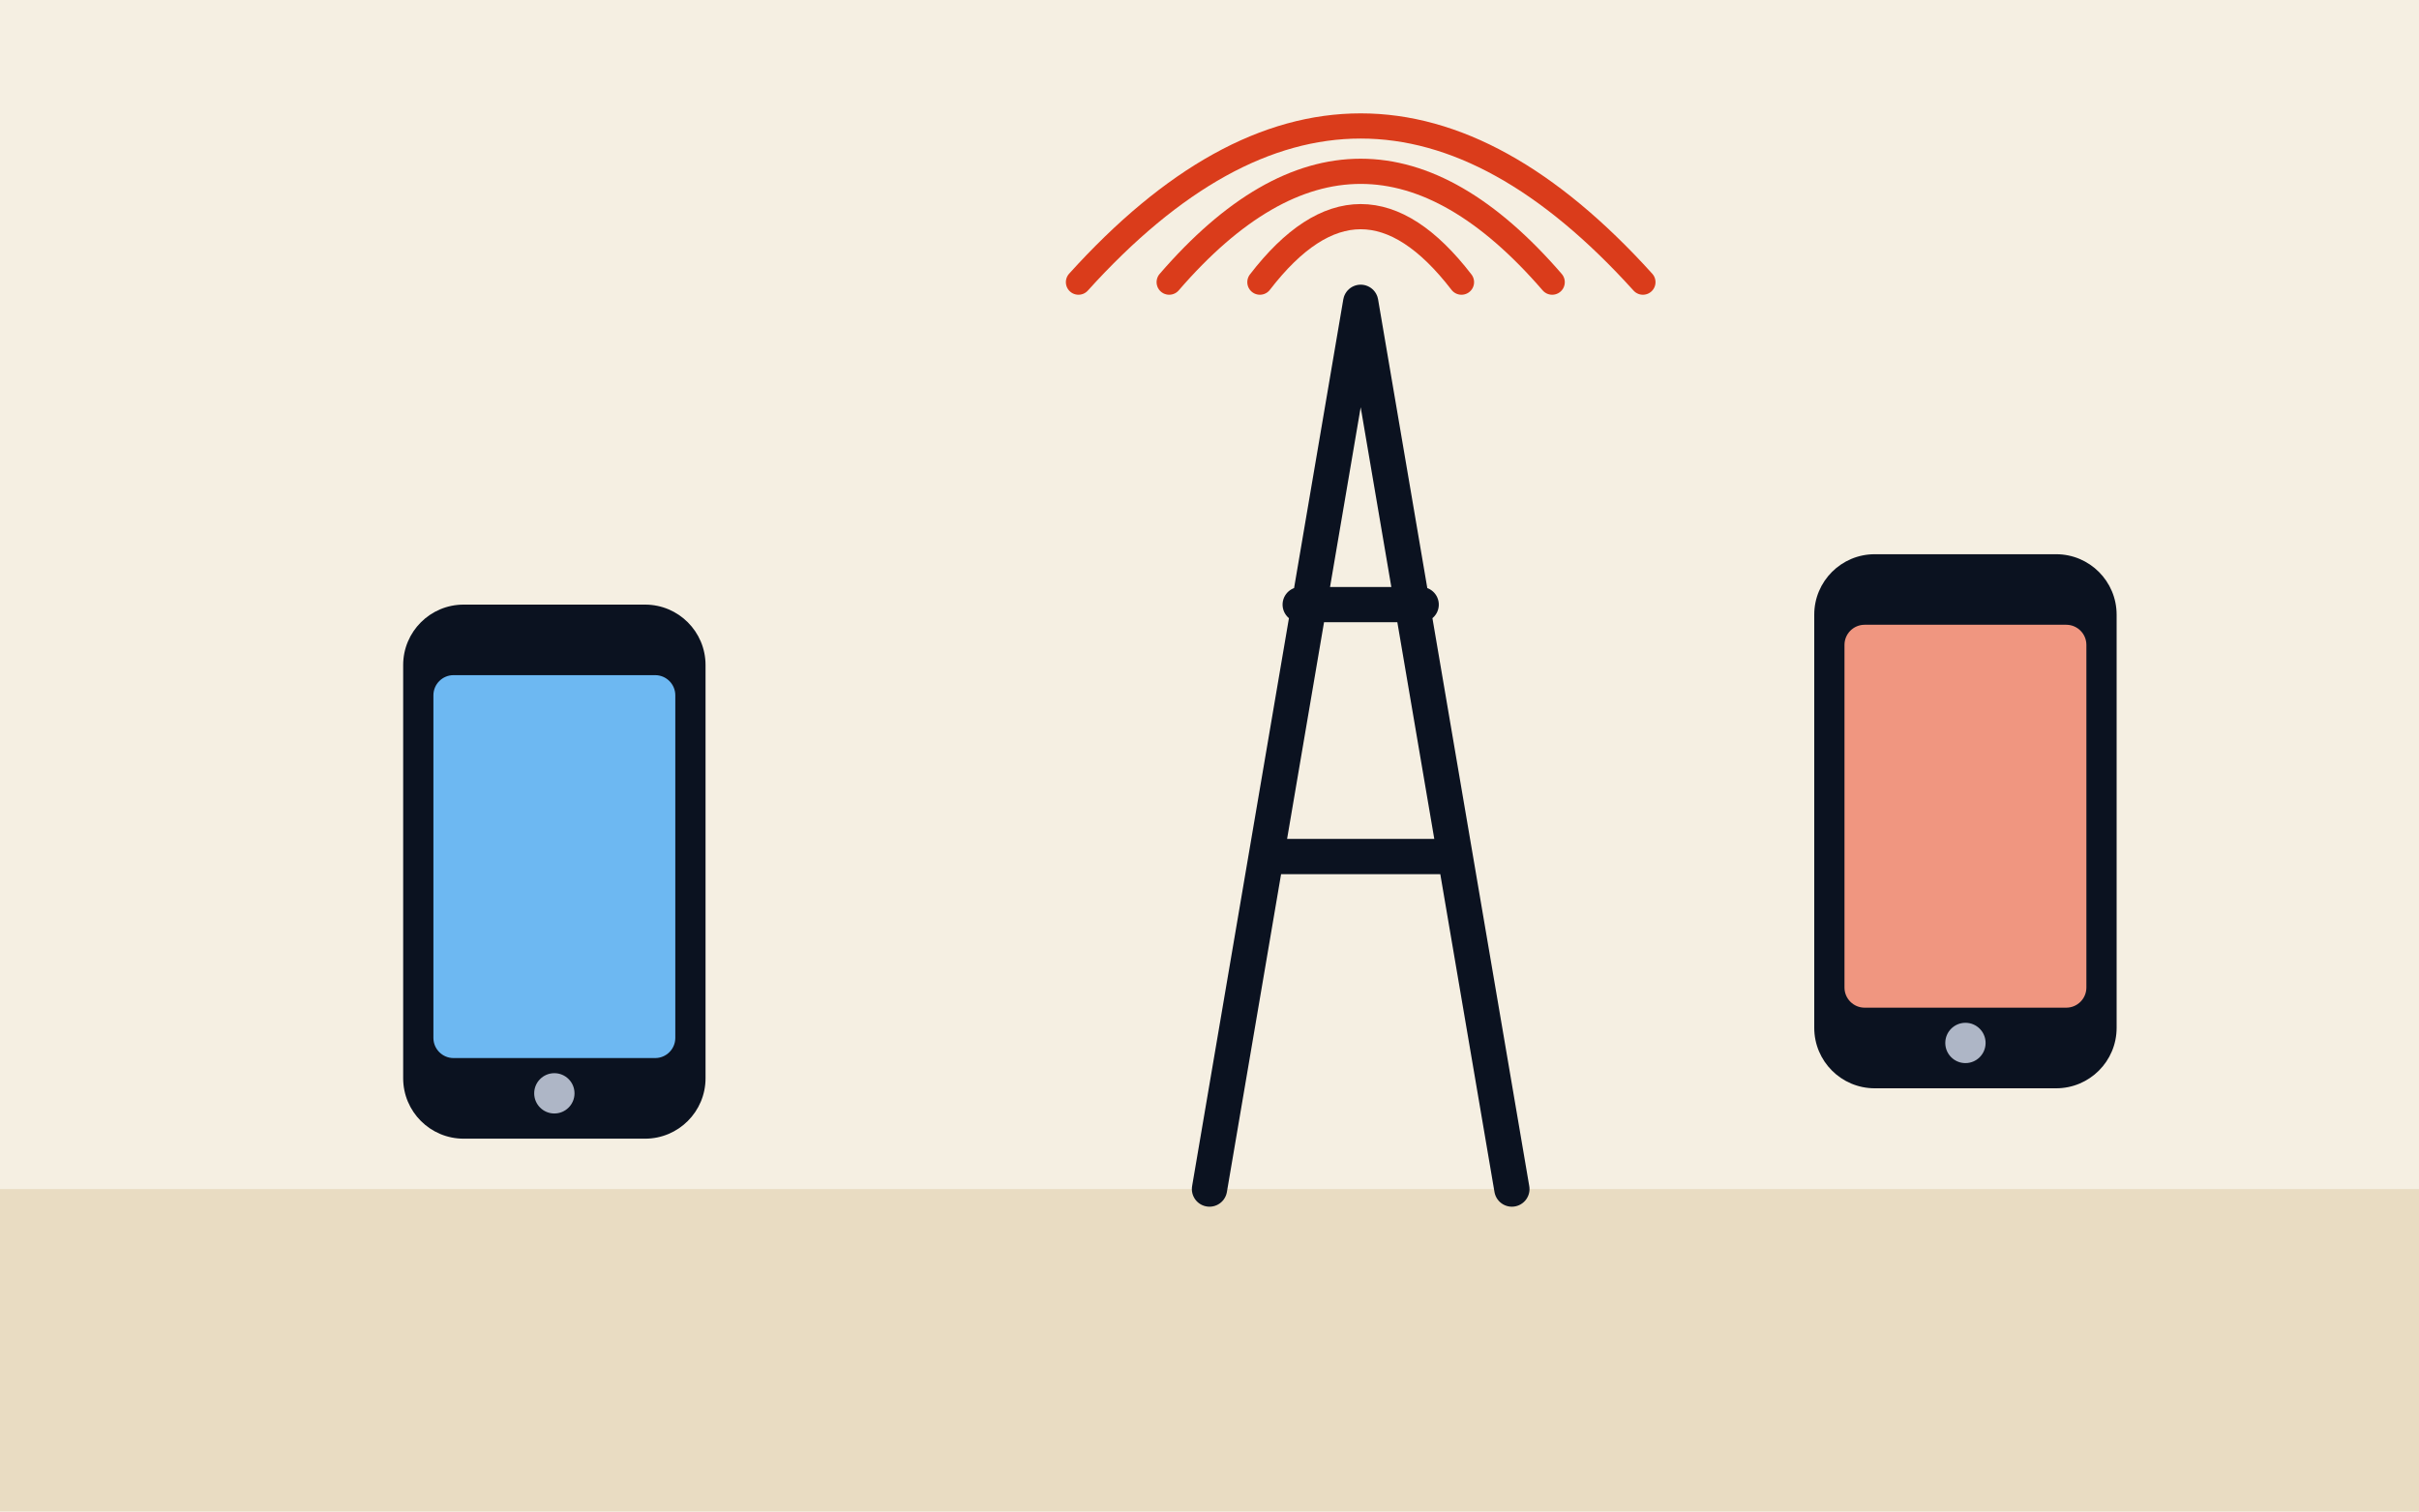
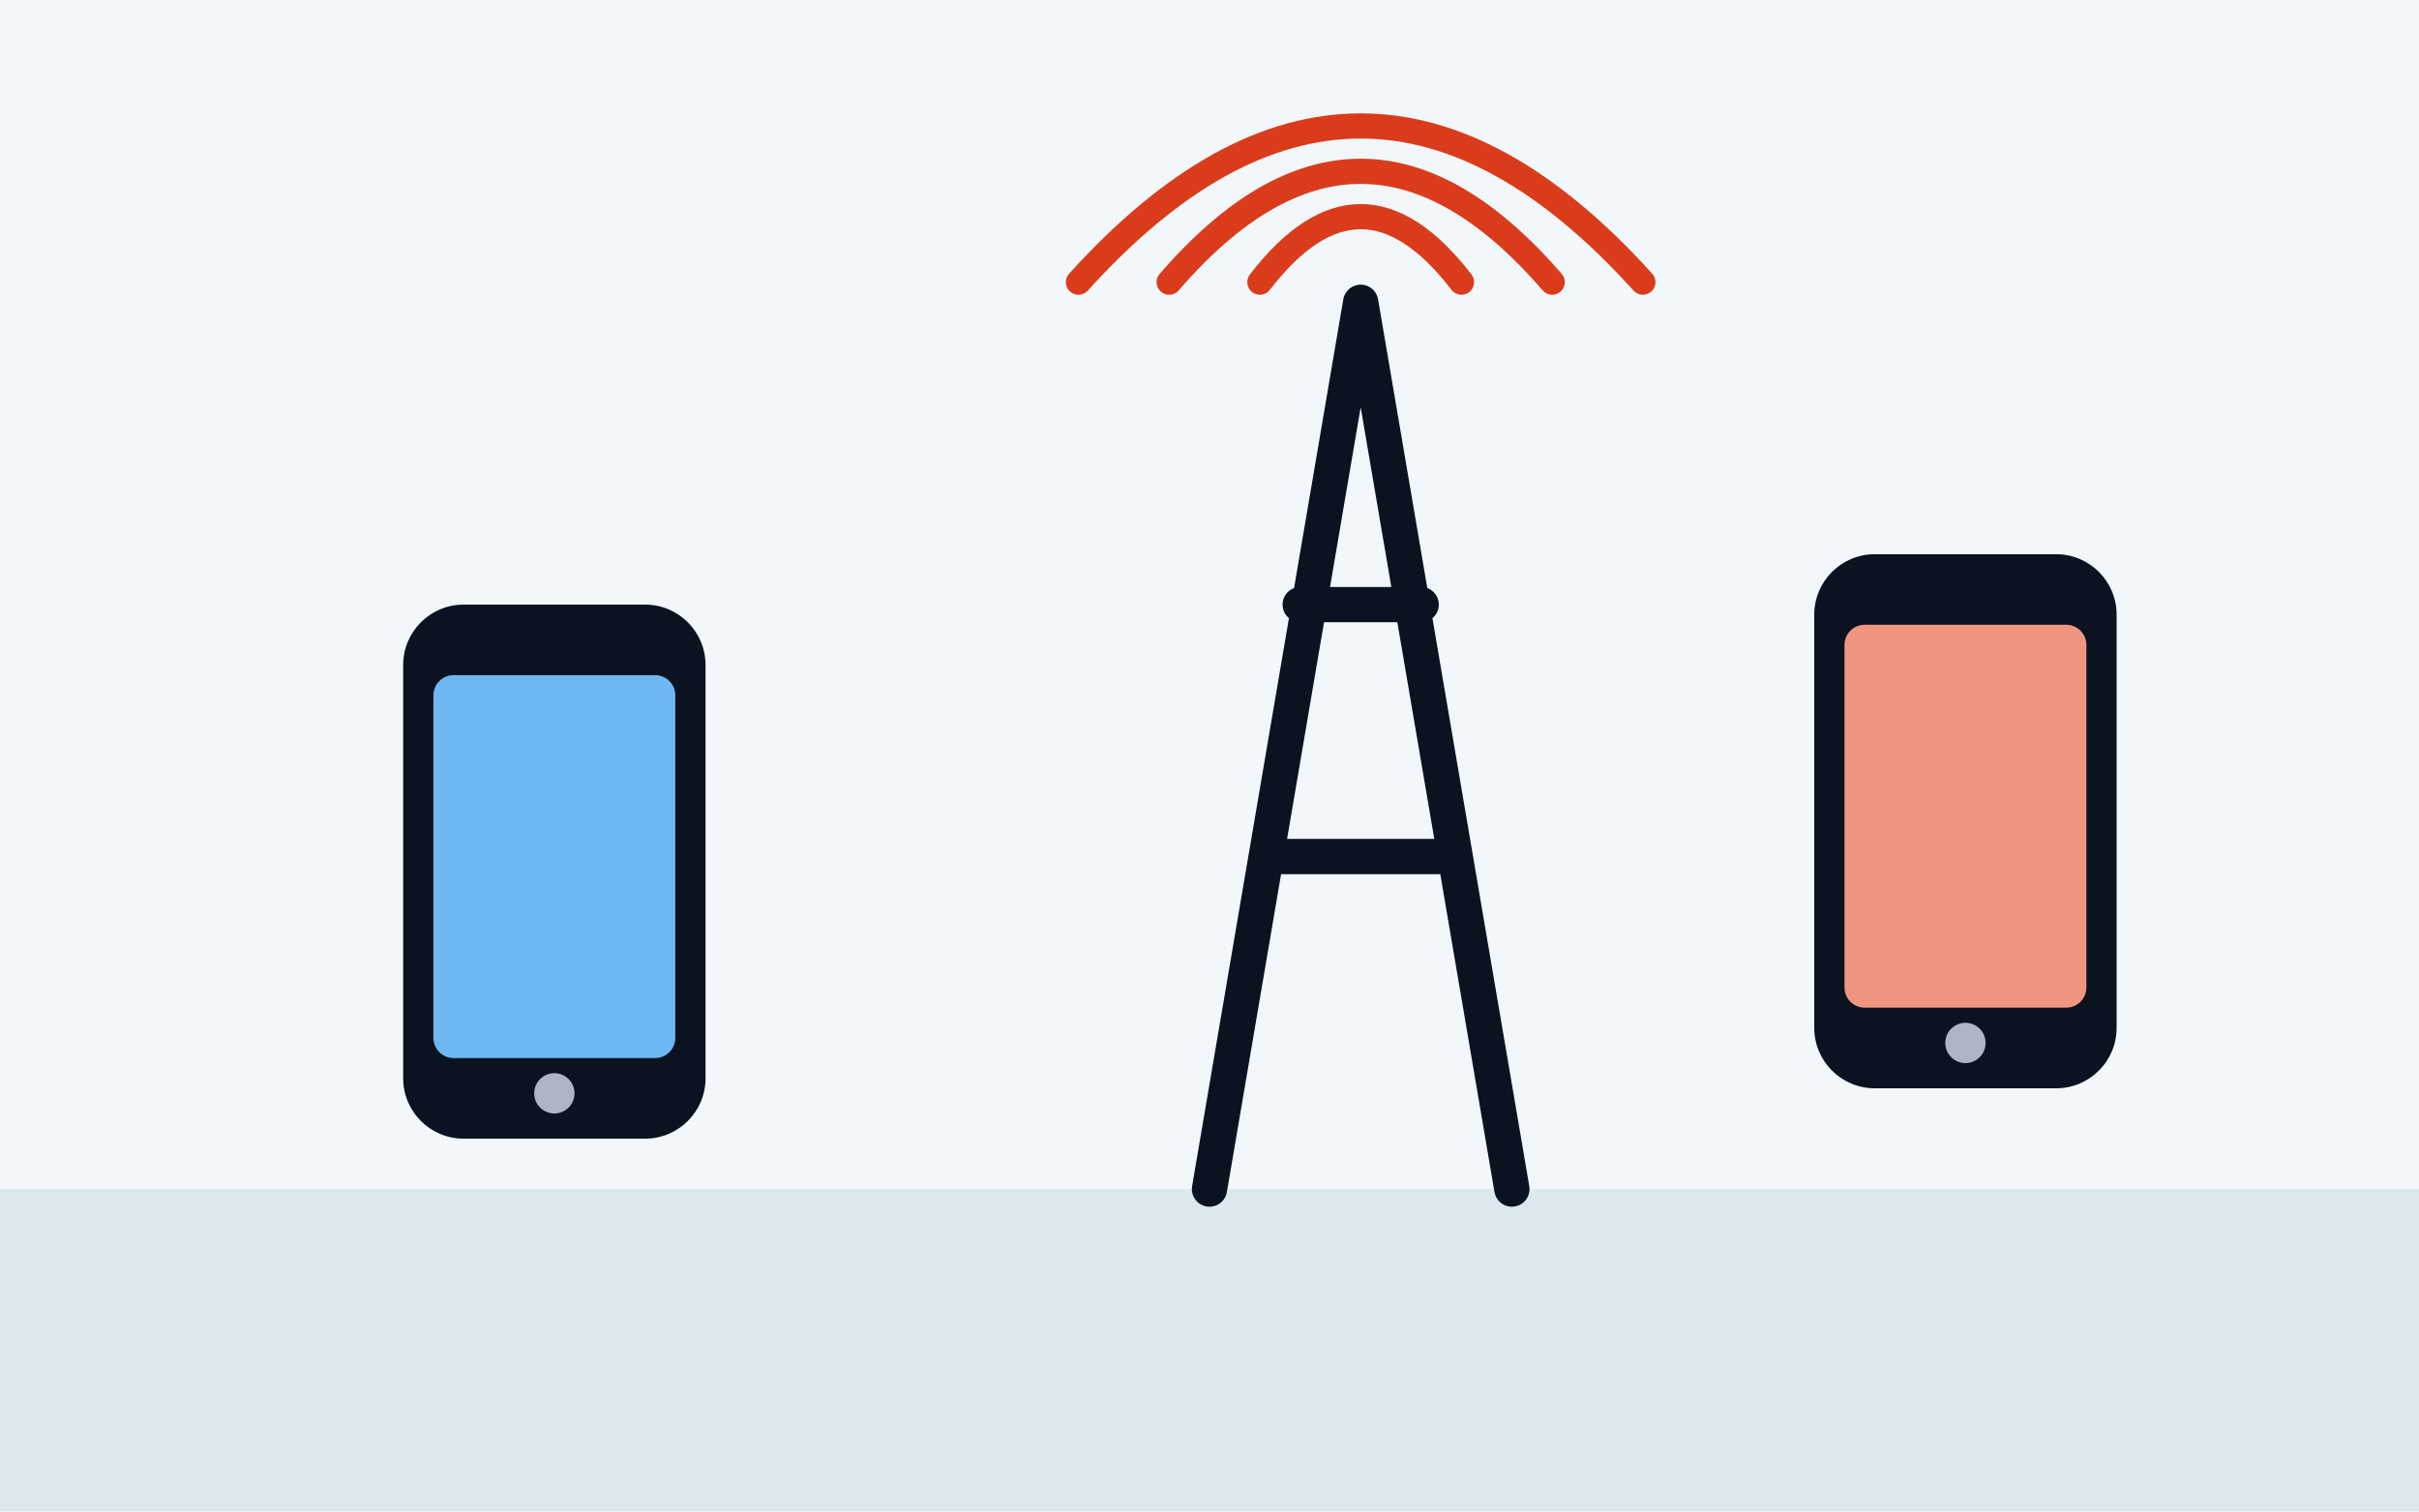
<svg xmlns="http://www.w3.org/2000/svg" viewBox="0 0 480 300" role="img" aria-label="Une antenne relais et des téléphones">
-   <rect width="480" height="300" fill="#F5EFE2" />
-   <rect x="0" y="236" width="480" height="64" rx="0" fill="#E9DCC2" />
+   <rect width="480" height="300" fill="#F1F7FA" />
+   <rect x="0" y="236" width="480" height="64" rx="0" fill="#DCE8ED" />
  <path d="M240,236 L270,60 L300,236 M252,170 L288,170 M258,120 L282,120" fill="none" stroke="#0B1220" stroke-width="7" stroke-linecap="round" stroke-linejoin="round" />
  <path d="M250,56 Q270,30 290,56" fill="none" stroke="#DA3C1B" stroke-width="5" stroke-linecap="round" stroke-linejoin="round" />
  <path d="M232,56 Q270,12 308,56" fill="none" stroke="#DA3C1B" stroke-width="5" stroke-linecap="round" stroke-linejoin="round" />
  <path d="M214,56 Q270,-6 326,56" fill="none" stroke="#DA3C1B" stroke-width="5" stroke-linecap="round" stroke-linejoin="round" />
  <rect x="80" y="120" width="60" height="106" rx="12" fill="#0B1220" />
  <rect x="86" y="134" width="48" height="76" rx="4" fill="#6DB8F2" />
  <circle cx="110.0" cy="217" r="4" fill="#AEB6C6" />
  <rect x="360" y="110" width="60" height="106" rx="12" fill="#0B1220" />
  <rect x="366" y="124" width="48" height="76" rx="4" fill="#F09680" />
  <circle cx="390.0" cy="207" r="4" fill="#AEB6C6" />
</svg>
